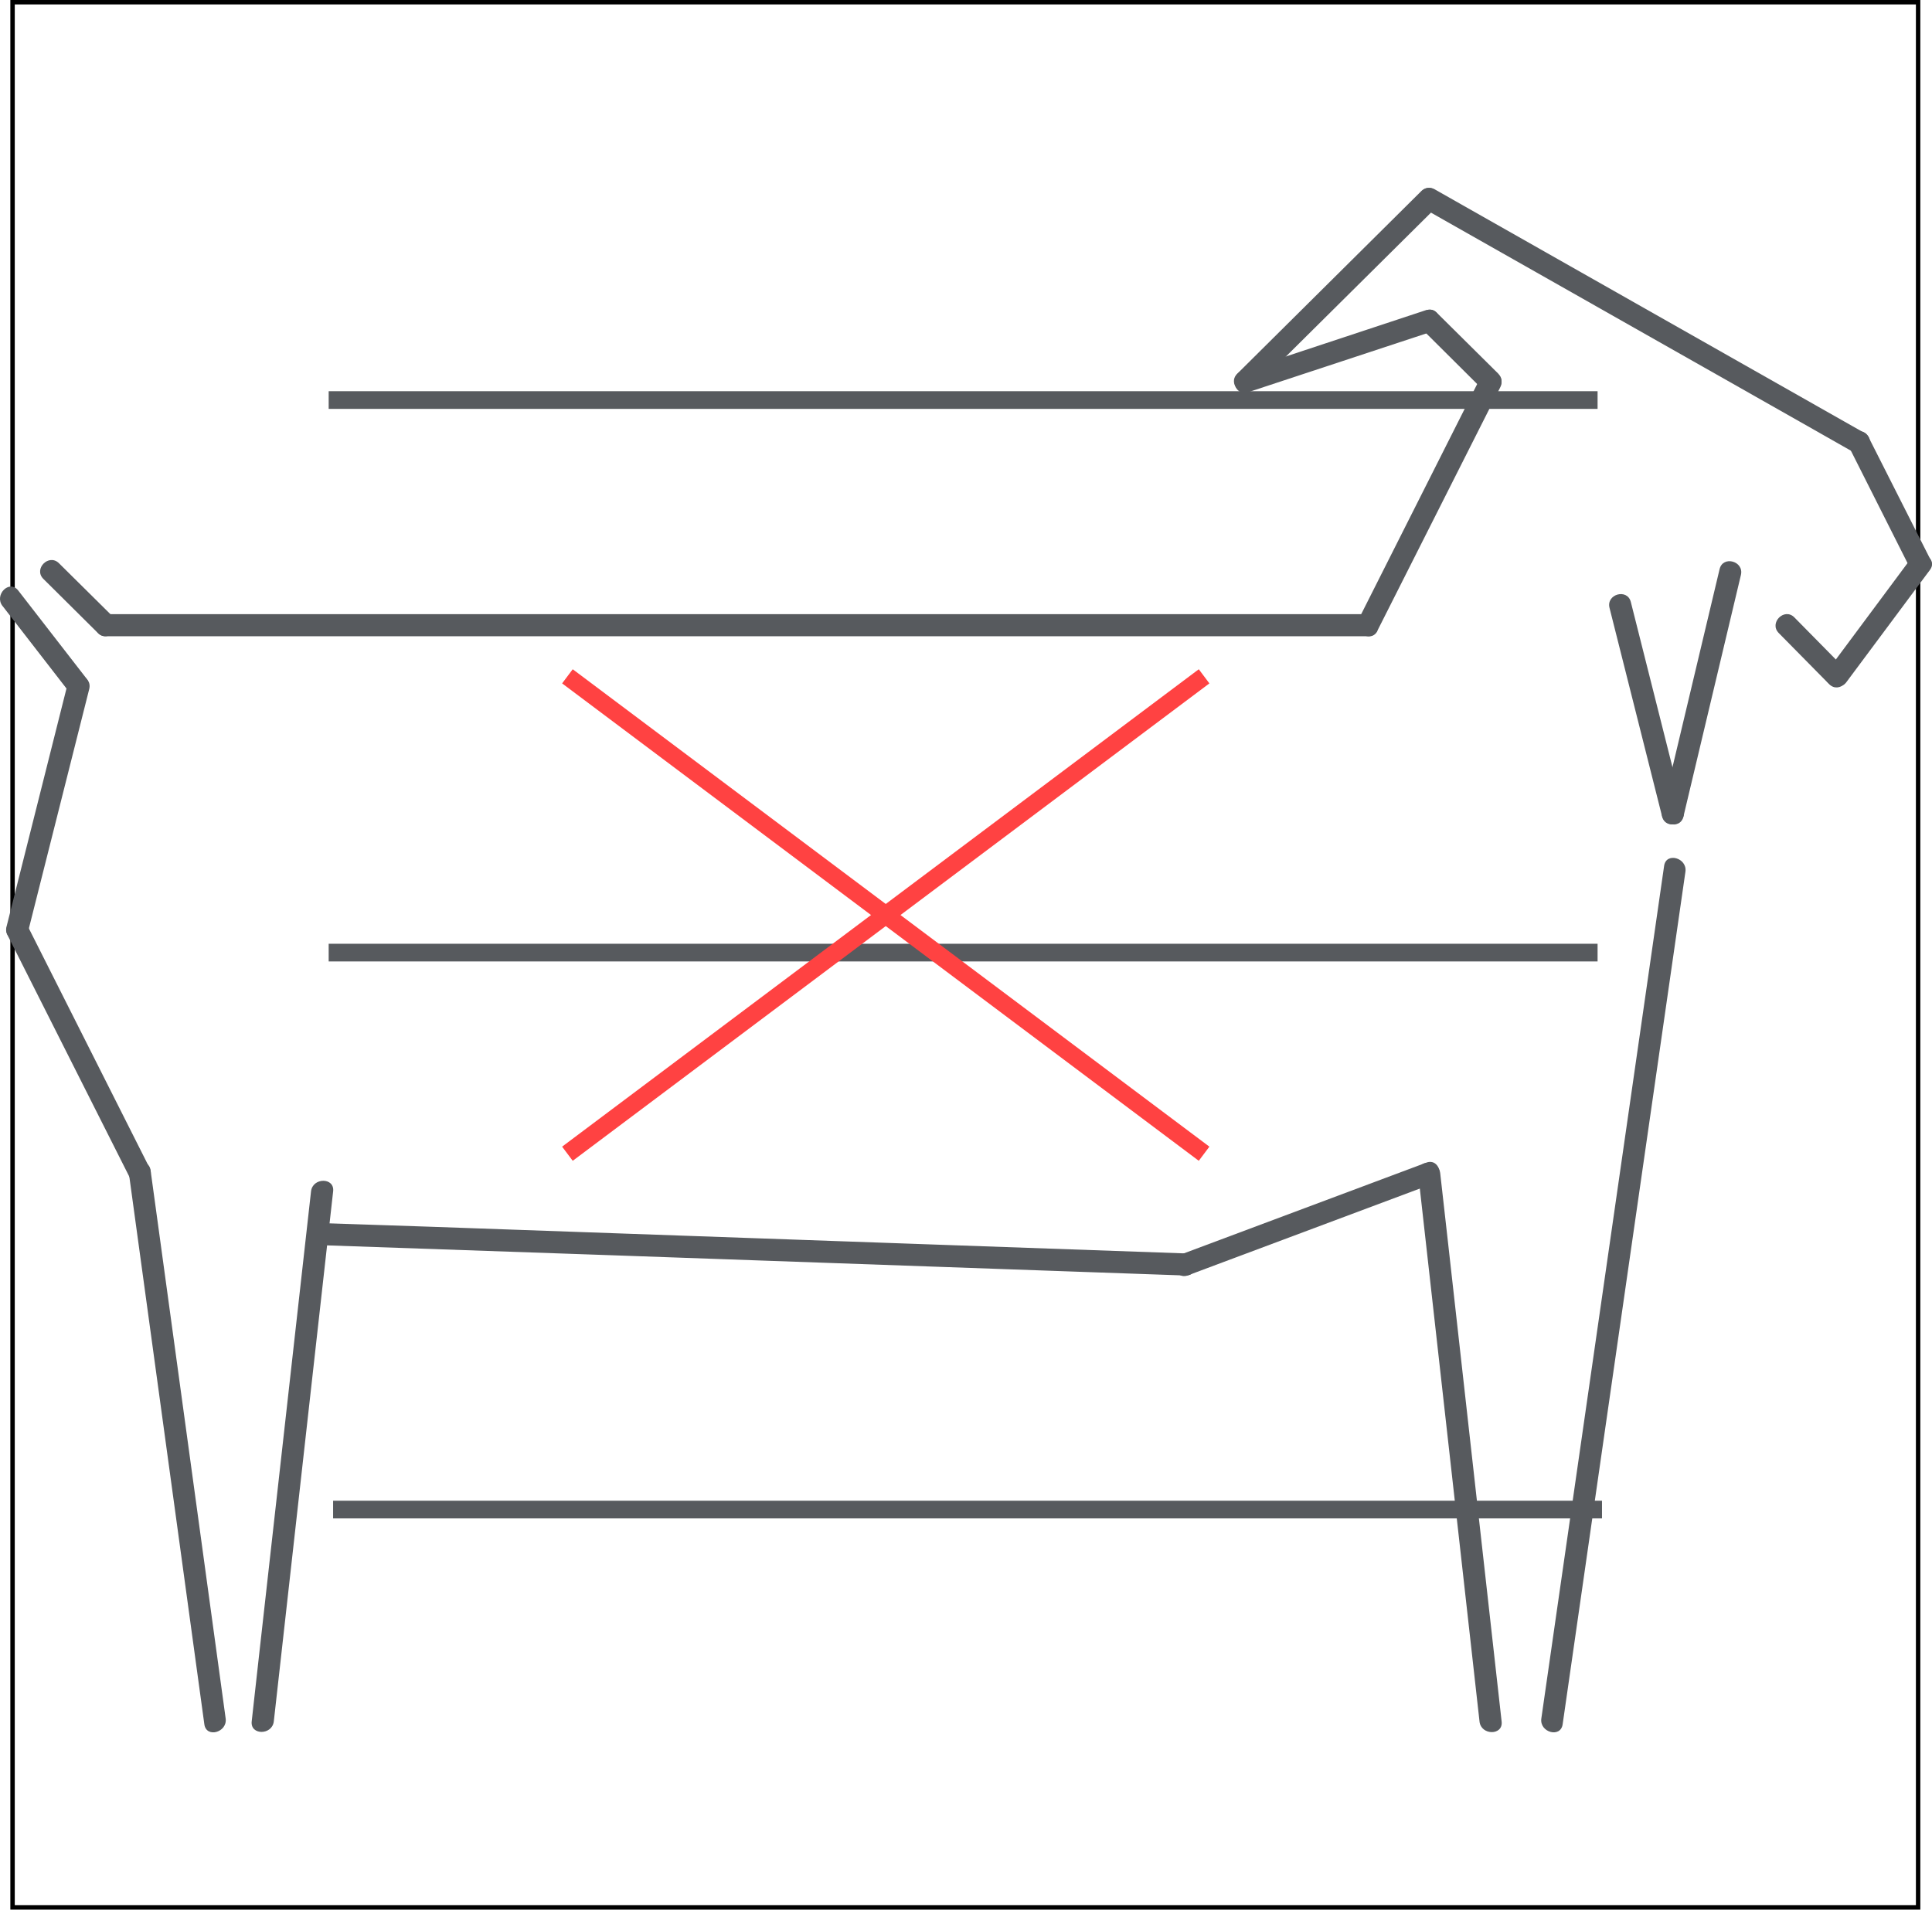
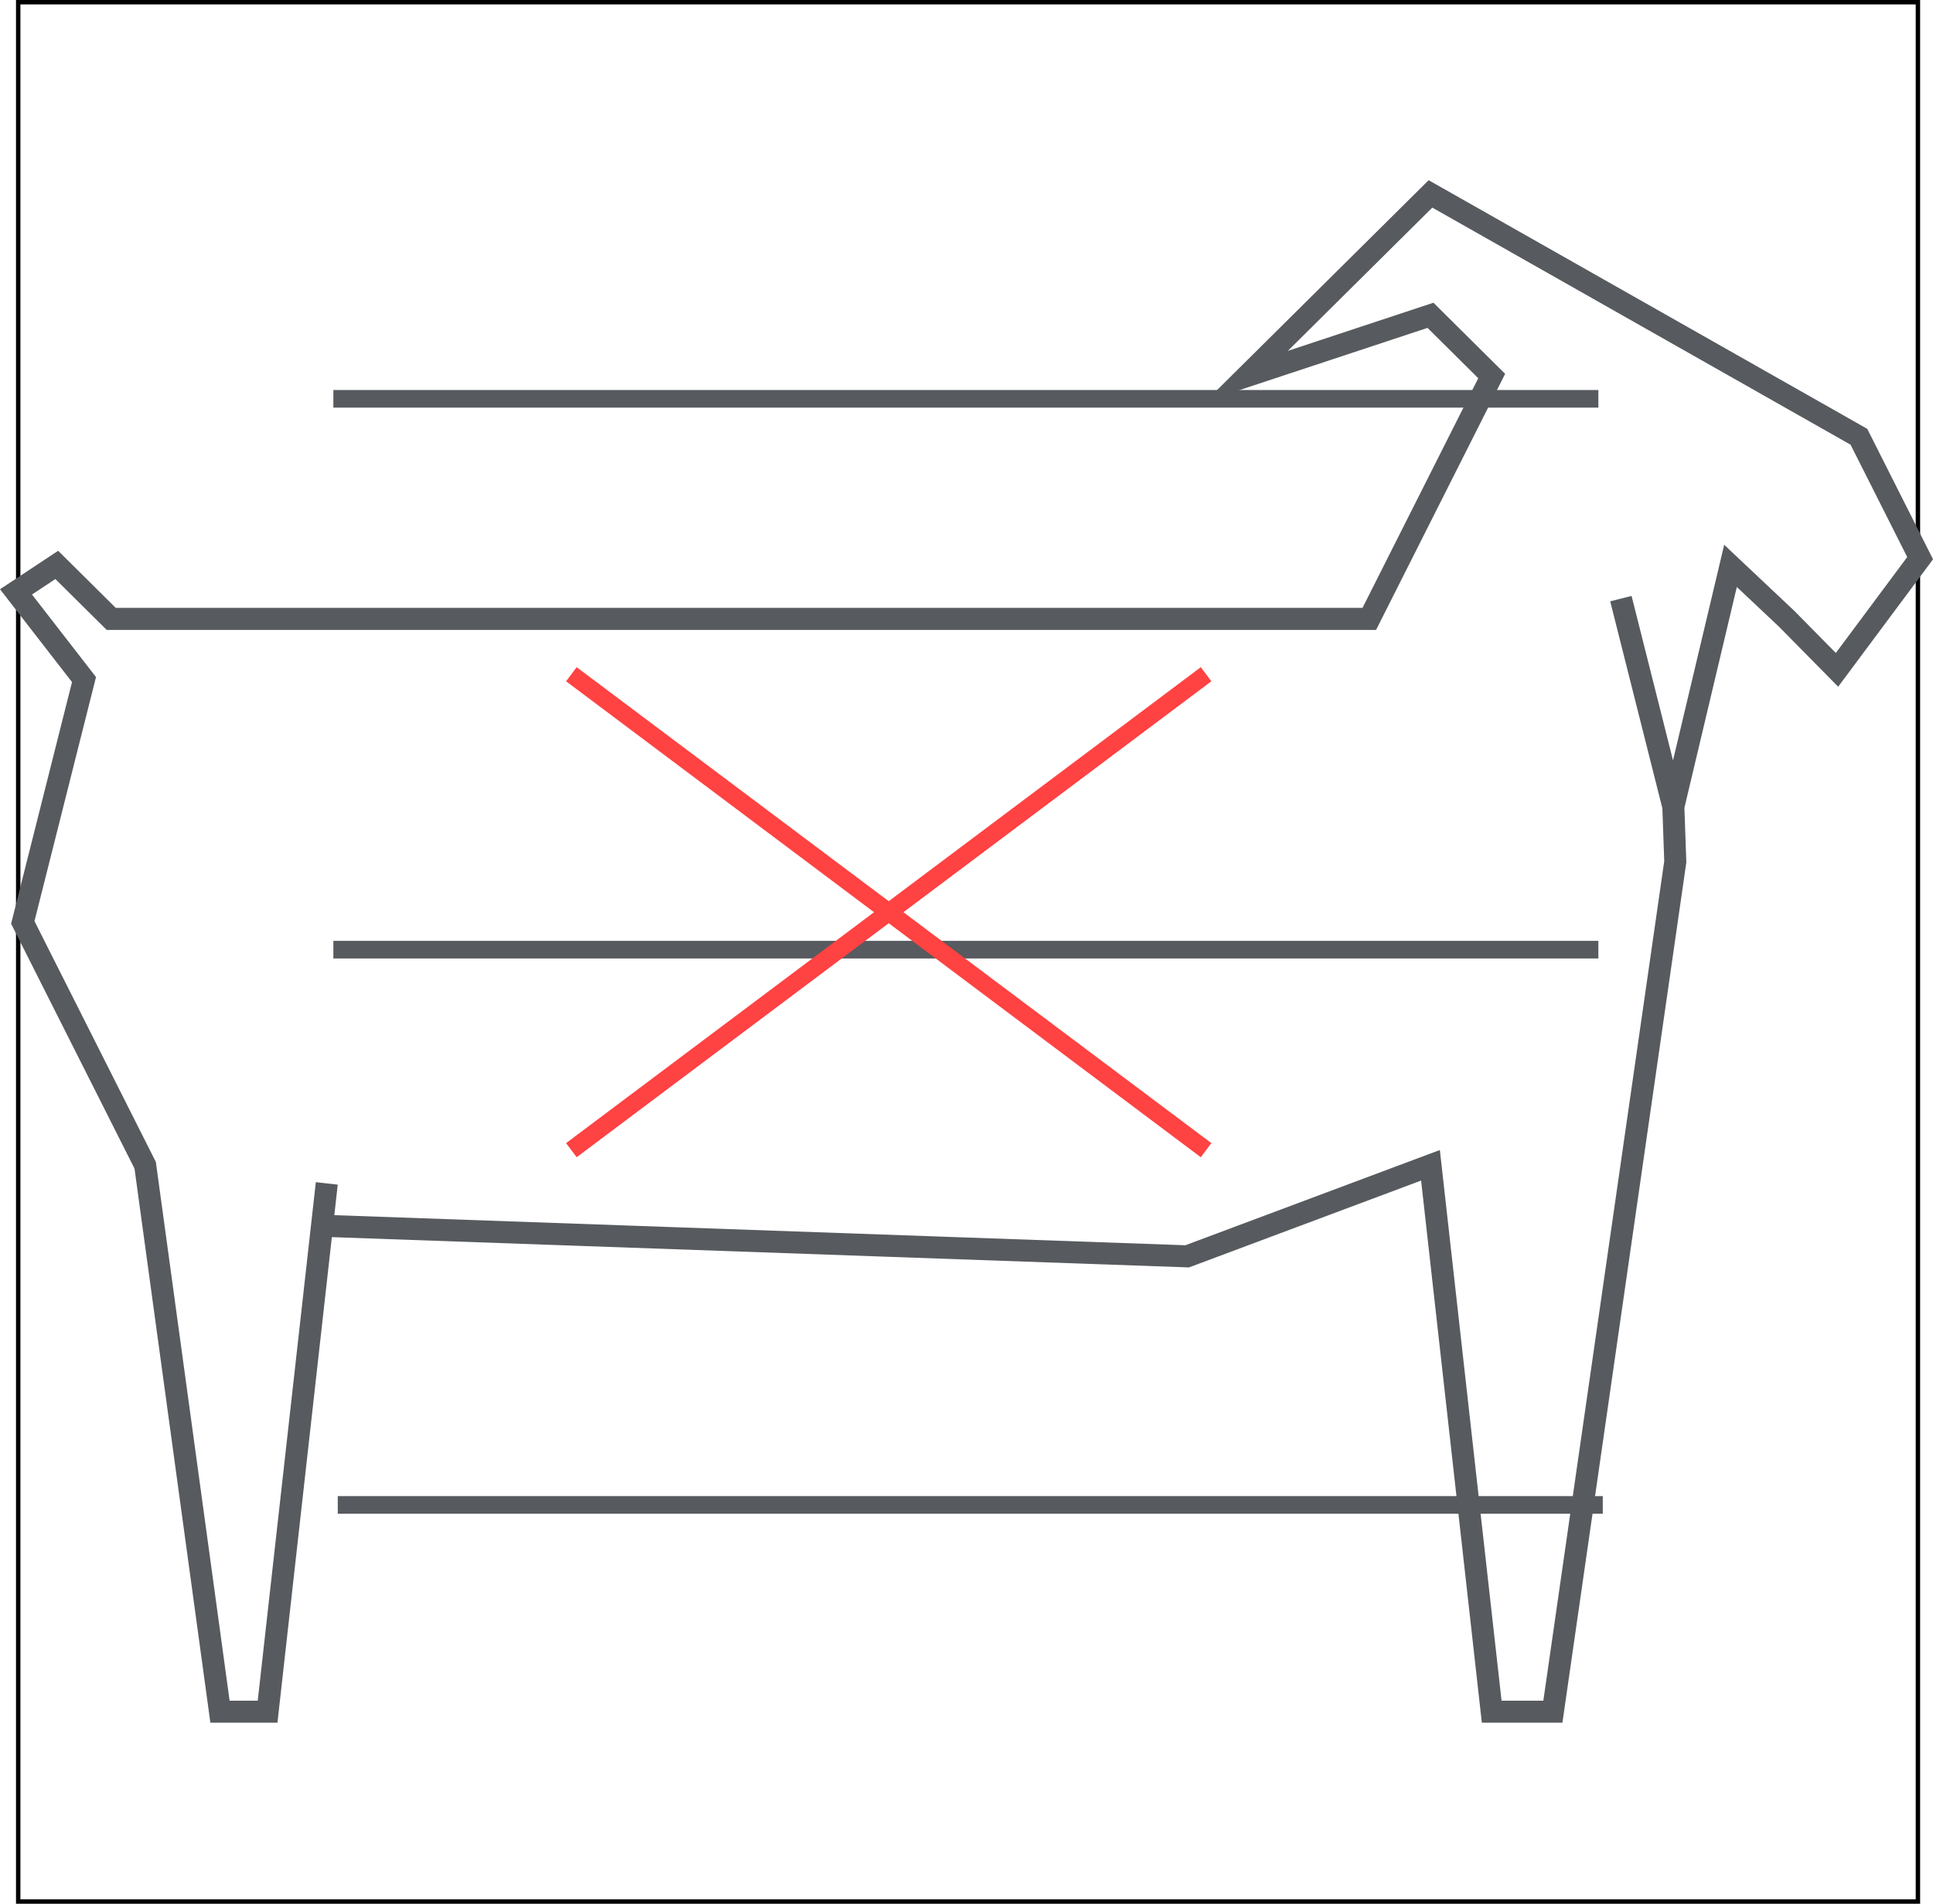
- <svg xmlns="http://www.w3.org/2000/svg" viewBox="0 0 436.98 432">
-   <path id="Border" d="M503 1v430H73V1h430m1-1H72v432h432V0z" transform="translate(-69.66)" />
+ <svg xmlns="http://www.w3.org/2000/svg" viewBox="0 0 438.55 432">
+   <path id="Border" d="M503 1v430H73V1h430m1-1H72v432h432V0z" transform="translate(-68.37)" />
  <g id="OpenMenu" fill="none" stroke="#575a5e" stroke-miterlimit="10" stroke-width="4">
-     <path d="M75.34 341.5h287" />
-     <path d="M74.34 215.5h287" />
-     <path d="M74.34 90.5h287" />
+     <path d="M76.63 341.5h287" />
+     <path d="M75.63 215.5h287" />
+     <path d="M75.63 90.5h287" />
  </g>
  <g id="Goat">
-     <path fill="#575a5e" d="M93.6 143.94H379c3.22 0 3.22-5 0-5H93.6c-3.22 0-3.22 5 0 5z" transform="translate(-69.66)" />
-     <path fill="#575a5e" d="M95.37 139.67L83 127.42c-2.28-2.27-5.82 1.27-3.53 3.54l12.34 12.25c2.29 2.26 5.83-1.27 3.54-3.54z" transform="translate(-69.66)" />
-     <path fill="#575a5e" d="M70.23 137.08L85.66 157c2 2.54 5.49-1 3.54-3.53l-15.43-19.9c-2-2.54-5.49 1-3.54 3.53z" transform="translate(-69.66)" />
-     <path fill="#575a5e" d="M85 154.55l-13.87 55.11c-.78 3.12 4 4.45 4.82 1.33l13.89-55.11c.79-3.12-4-4.45-4.82-1.33z" transform="translate(-69.66)" />
-     <path fill="#575a5e" d="M71.38 211.58l27.78 55.11c1.44 2.87 5.76.35 4.31-2.52L75.7 209.06c-1.45-2.87-5.76-.35-4.32 2.52z" transform="translate(-69.66)" />
-     <path fill="#575a5e" d="M98.9 266.09l14.86 108.53 2.12 15.46c.43 3.18 5.25 1.83 4.82-1.32l-14.86-108.54-2.12-15.46c-.43-3.17-5.25-1.82-4.82 1.33z" transform="translate(-69.66)" />
-     <path fill="#575a5e" d="M131.59 389.42l11.74-104.91 1.68-15c.36-3.2-4.64-3.17-5 0l-11.75 104.9-1.67 15c-.36 3.19 4.64 3.17 5 0z" transform="translate(-69.66)" />
-     <path fill="#575a5e" d="M143 281.71l66 2.29 104.61 3.7 24.15.85c3.22.12 3.22-4.88 0-5l-66-2.33-104.61-3.7-24.15-.81c-3.22-.12-3.21 4.88 0 5z" transform="translate(-69.66)" />
-     <path fill="#575a5e" d="M338.38 288.5l55.2-20.66c3-1.12 1.69-5.95-1.33-4.82l-55.2 20.66c-3 1.12-1.69 6 1.33 4.82z" transform="translate(-69.66)" />
-     <path fill="#575a5e" d="M390.41 265.43L402.57 374l1.73 15.46c.35 3.16 5.36 3.2 5 0l-12.15-108.57-1.74-15.46c-.35-3.16-5.35-3.2-5 0z" transform="translate(-69.66)" />
-     <path fill="#575a5e" d="M423.1 390.08l9.4-65.34 14.92-103.6 3.45-23.93c.45-3.15-4.37-4.51-4.82-1.33l-9.41 65.34-14.92 103.61-3.44 23.93c-.46 3.14 4.36 4.5 4.82 1.32z" transform="translate(-69.66)" />
-     <path fill="#575a5e" d="M450.42 184.73l13-54.66c.75-3.13-4.07-4.46-4.82-1.33l-13 54.66c-.74 3.13 4.08 4.47 4.82 1.33z" transform="translate(-69.66)" />
-     <path fill="#575a5e" d="M450.42 183.4l-11.9-47.22c-.78-3.12-5.6-1.8-4.82 1.33l11.9 47.22c.79 3.12 5.61 1.8 4.82-1.33z" transform="translate(-69.66)" />
-     <path fill="#575a5e" d="M381.19 142.7L409 87.59c1.44-2.86-2.87-5.4-4.32-2.52l-27.77 55.11c-1.44 2.86 2.87 5.4 4.32 2.52z" transform="translate(-69.66)" />
-     <path fill="#575a5e" d="M408.57 84.56l-13.89-13.77c-2.28-2.27-5.82 1.26-3.53 3.53L405 88.1c2.29 2.27 5.83-1.27 3.54-3.54z" transform="translate(-69.66)" />
-     <path fill="#575a5e" d="M392.25 70.14l-41.66 13.78c-3 1-1.74 5.84 1.33 4.82L393.58 75c3-1 1.74-5.83-1.33-4.82z" transform="translate(-69.66)" />
-     <path fill="#575a5e" d="M353 88.1l41.66-41.33c2.29-2.27-1.25-5.81-3.53-3.54l-41.64 41.33c-2.29 2.27 1.25 5.81 3.53 3.54z" transform="translate(-69.66)" />
-     <path fill="#575a5e" d="M391.65 47.16l85.14 48.26 12.06 6.85c2.81 1.59 5.33-2.73 2.53-4.32l-85.14-48.27-12.06-6.84c-2.81-1.59-5.33 2.73-2.53 4.32z" transform="translate(-69.66)" />
-     <path fill="#575a5e" d="M488 101.37l13.88 27.55c1.45 2.88 5.76.35 4.32-2.52l-13.93-27.55c-1.45-2.88-5.76-.35-4.31 2.52z" transform="translate(-69.66)" />
-     <path fill="#575a5e" d="M501.84 126.4L483 151.74c-1.92 2.58 2.42 5.08 4.32 2.52l18.86-25.34c1.92-2.58-2.42-5.08-4.32-2.52z" transform="translate(-69.66)" />
-     <path fill="#575a5e" d="M486.91 151.24l-11.4-11.57c-2.26-2.3-5.8 1.24-3.53 3.54l11.4 11.56c2.26 2.3 5.79-1.24 3.53-3.53z" transform="translate(-69.66)" />
+     <path fill="none" stroke="#575a5e" stroke-miterlimit="10" stroke-width="5" d="M367.74 135.84l11.9 47.23.44 12.47-27.77 192.88h-13.88l-13.89-123.99-55.2 20.66-196.28-6.94 1.08-9.61-13.43 119.88h-10.8L32.94 264.43 5.17 209.32l13.89-55.11-15.43-19.9 9.25-6.12 12.35 12.25h285.43l27.77-55.11-13.89-13.78-41.66 13.78L324.54 44l97.2 55.11 13.89 27.55L416.77 152l-11.4-11.56-12.76-12.03-12.97 54.66" />
    <g id="CloseIcon">
-       <path id="DiagTop" fill="none" stroke="#ff4242" stroke-miterlimit="10" stroke-width="4" d="M272.34 261l-144-108" />
-       <path id="DiagBot" fill="none" stroke="#ff4242" stroke-miterlimit="10" stroke-width="4" d="M128.34 261l144-108" />
+       <path id="DiagTop" fill="none" stroke="#ff4242" stroke-miterlimit="10" stroke-width="4" d="M273.63 261l-144-108" />
+       <path id="DiagBot" fill="none" stroke="#ff4242" stroke-miterlimit="10" stroke-width="4" d="M129.63 261l144-108" />
    </g>
  </g>
</svg>
